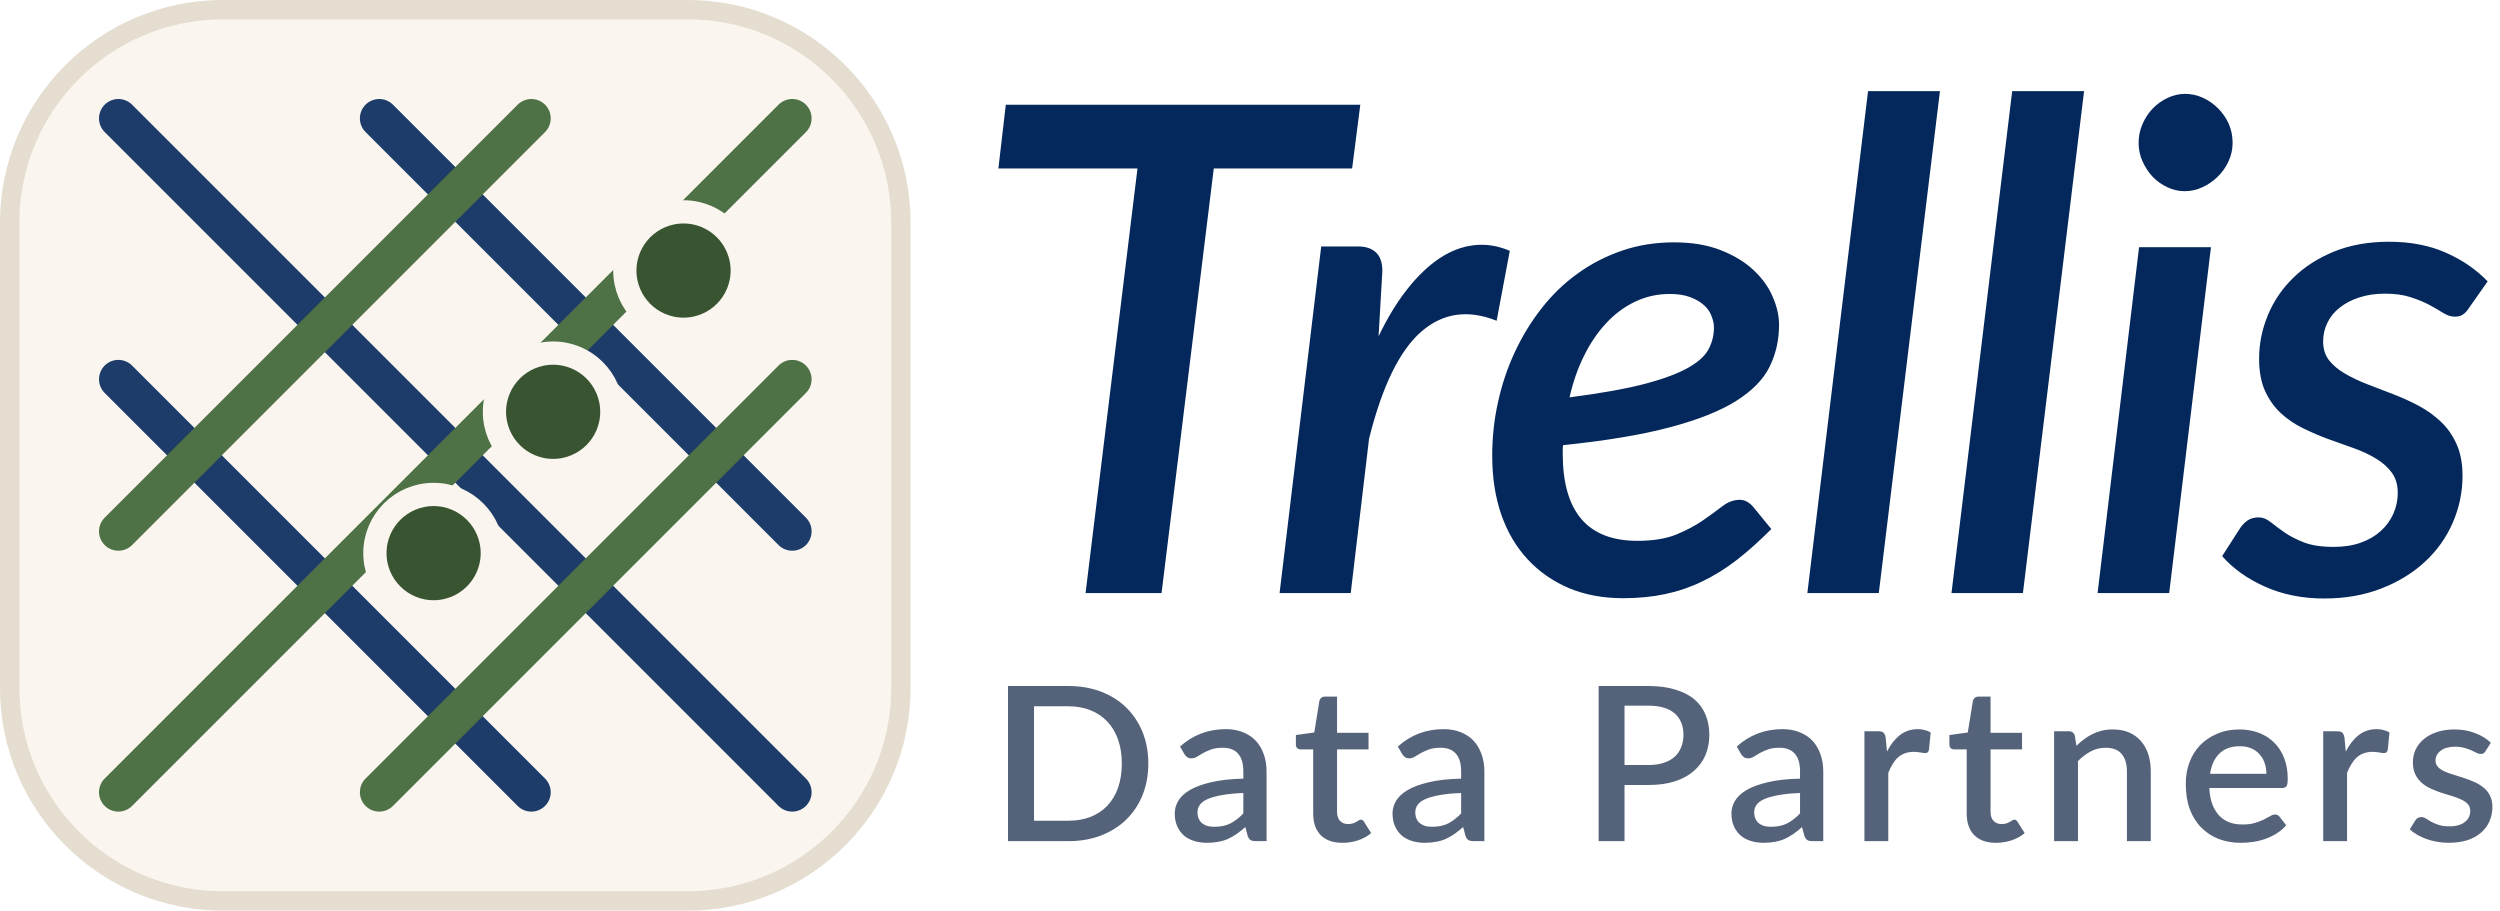
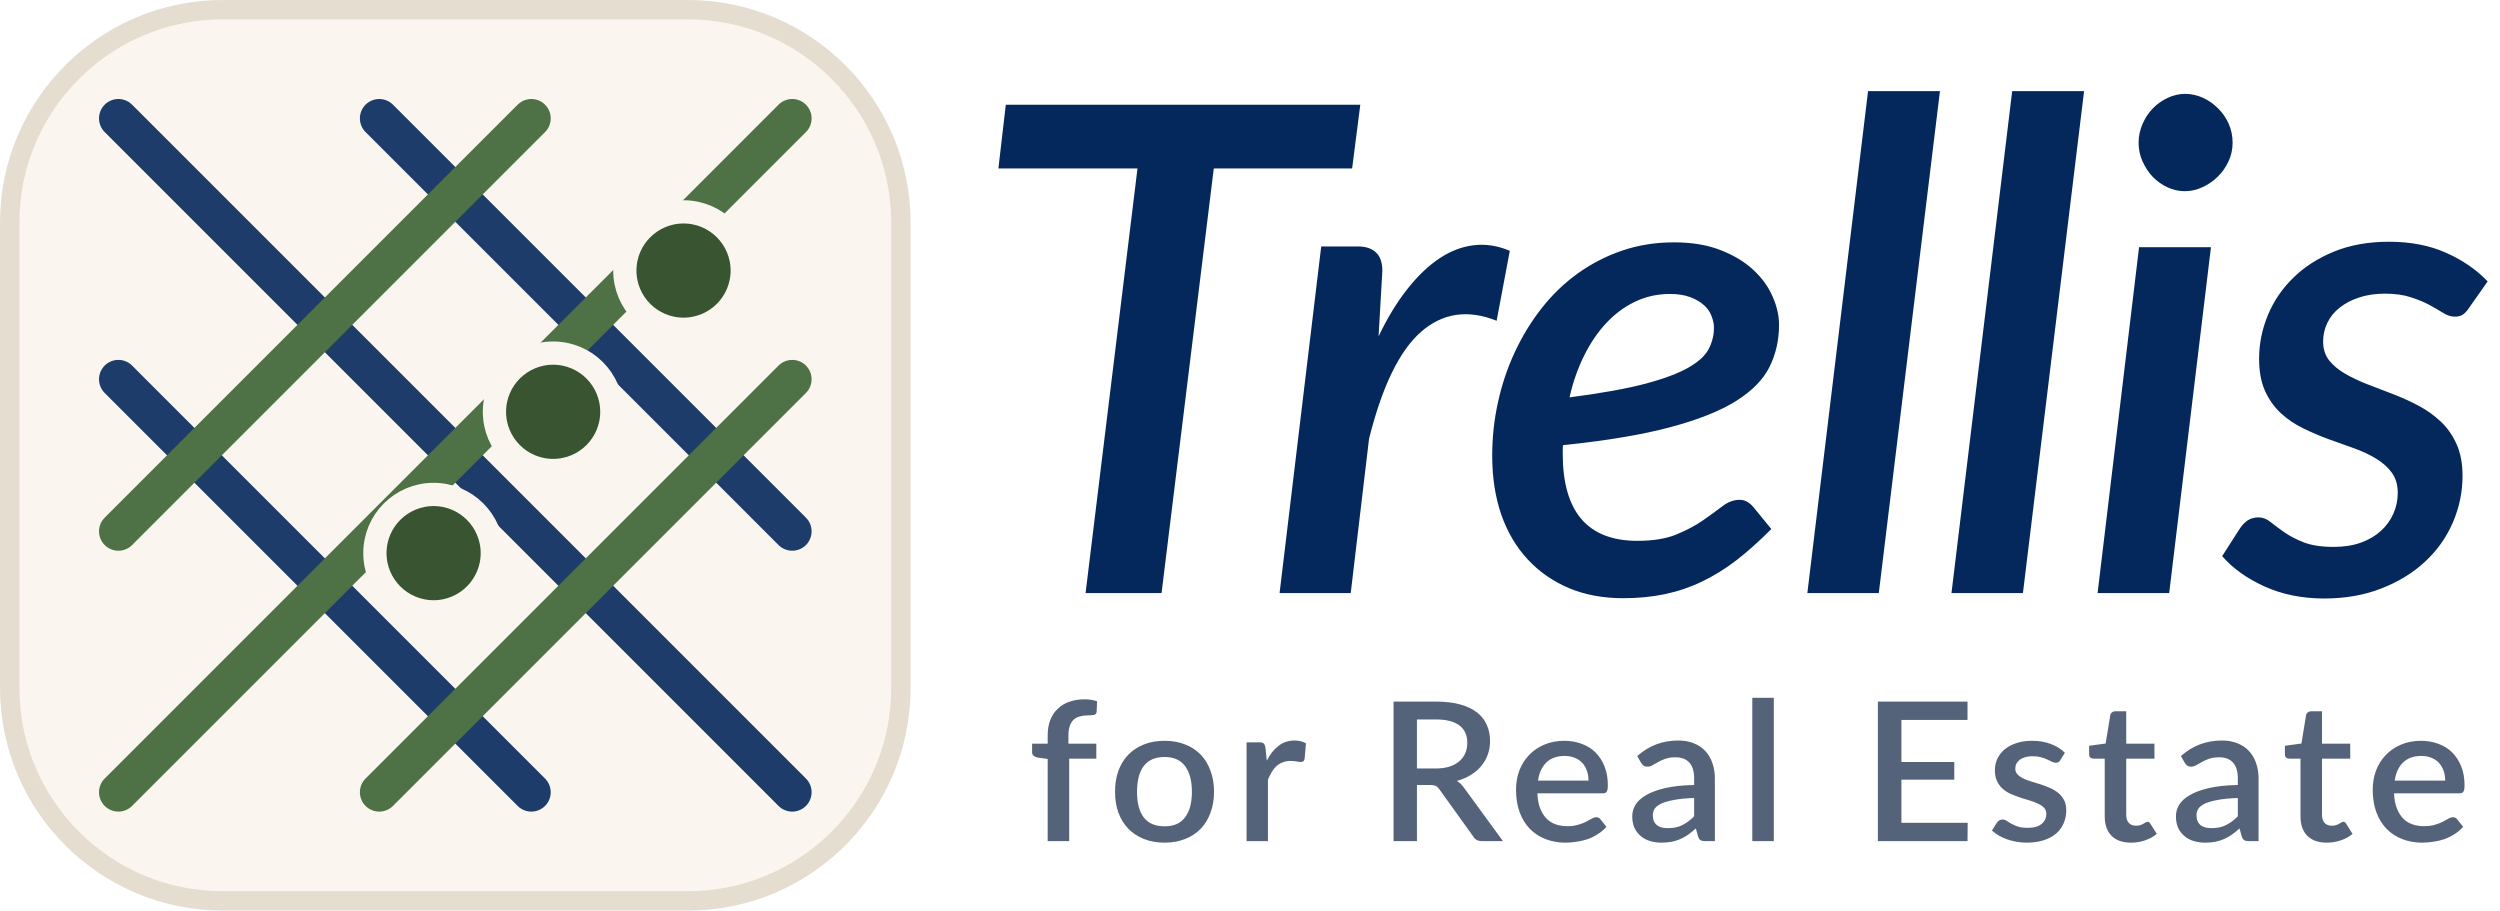
<svg xmlns="http://www.w3.org/2000/svg" id="Layer_1" version="1.1" viewBox="0 0 258.07 94">
  <defs>
    <style>
      .st0 {
        stroke: #4e7145;
      }

      .st0, .st1 {
        fill: none;
        stroke-linecap: round;
        stroke-width: 4px;
      }

      .st2 {
        fill: #04285c;
        font-family: Lato-SemiboldItalic, Lato;
        font-size: 70.02px;
        font-style: italic;
        letter-spacing: -.02em;
      }

      .st2, .st3, .st4 {
        isolation: isolate;
      }

      .st2, .st4 {
        font-weight: 600;
      }

      .st5 {
        fill: #395430;
        stroke: #faf6ef;
        stroke-width: 2.4px;
      }

      .st1 {
        stroke: #04285c;
      }

      .st6 {
        fill: #faf6ef;
        stroke: #e4ddd0;
        stroke-width: 2px;
      }

-       .st7 {
-         opacity: .9;
-       }
- 
      .st4 {
        fill: #55637a;
        font-family: Lato-Semibold, Lato;
-         font-size: 22.25px;
+         font-size: 20px;
        letter-spacing: .06em;
+       }
+ 
+       .st7 {
+         opacity: .9;
      }
    </style>
  </defs>
  <rect class="st6" x="1" y="1" width="92" height="92" rx="22" ry="22" />
  <g class="st7">
    <line class="st1" x1="12.22" y1="12.22" x2="81.78" y2="81.78" />
    <line class="st1" x1="12.22" y1="39.15" x2="54.85" y2="81.78" />
    <line class="st1" x1="39.15" y1="12.22" x2="81.78" y2="54.85" />
  </g>
  <g>
    <line class="st0" x1="81.78" y1="12.22" x2="12.22" y2="81.78" />
    <line class="st0" x1="81.78" y1="39.15" x2="39.15" y2="81.78" />
    <line class="st0" x1="54.85" y1="12.22" x2="12.22" y2="54.85" />
  </g>
  <circle class="st5" cx="44.76" cy="57.1" r="6.06" />
  <circle class="st5" cx="57.1" cy="42.51" r="6.06" />
  <circle class="st5" cx="70.56" cy="27.93" r="6.06" />
  <g class="st3">
    <g class="st3">
      <text class="st2" transform="translate(99.28 61.22)">
        <tspan x="0" y="0">Trellis</tspan>
      </text>
    </g>
  </g>
  <g class="st3">
    <g class="st3">
-       <text class="st4" transform="translate(102.09 86.83) scale(1.03 1)">
-         <tspan x="0" y="0">Data Partners</tspan>
+       <text class="st4" transform="translate(106.09 86.83) scale(1.03 1)">
+         <tspan x="0" y="0">for Real Estate</tspan>
      </text>
    </g>
  </g>
</svg>
